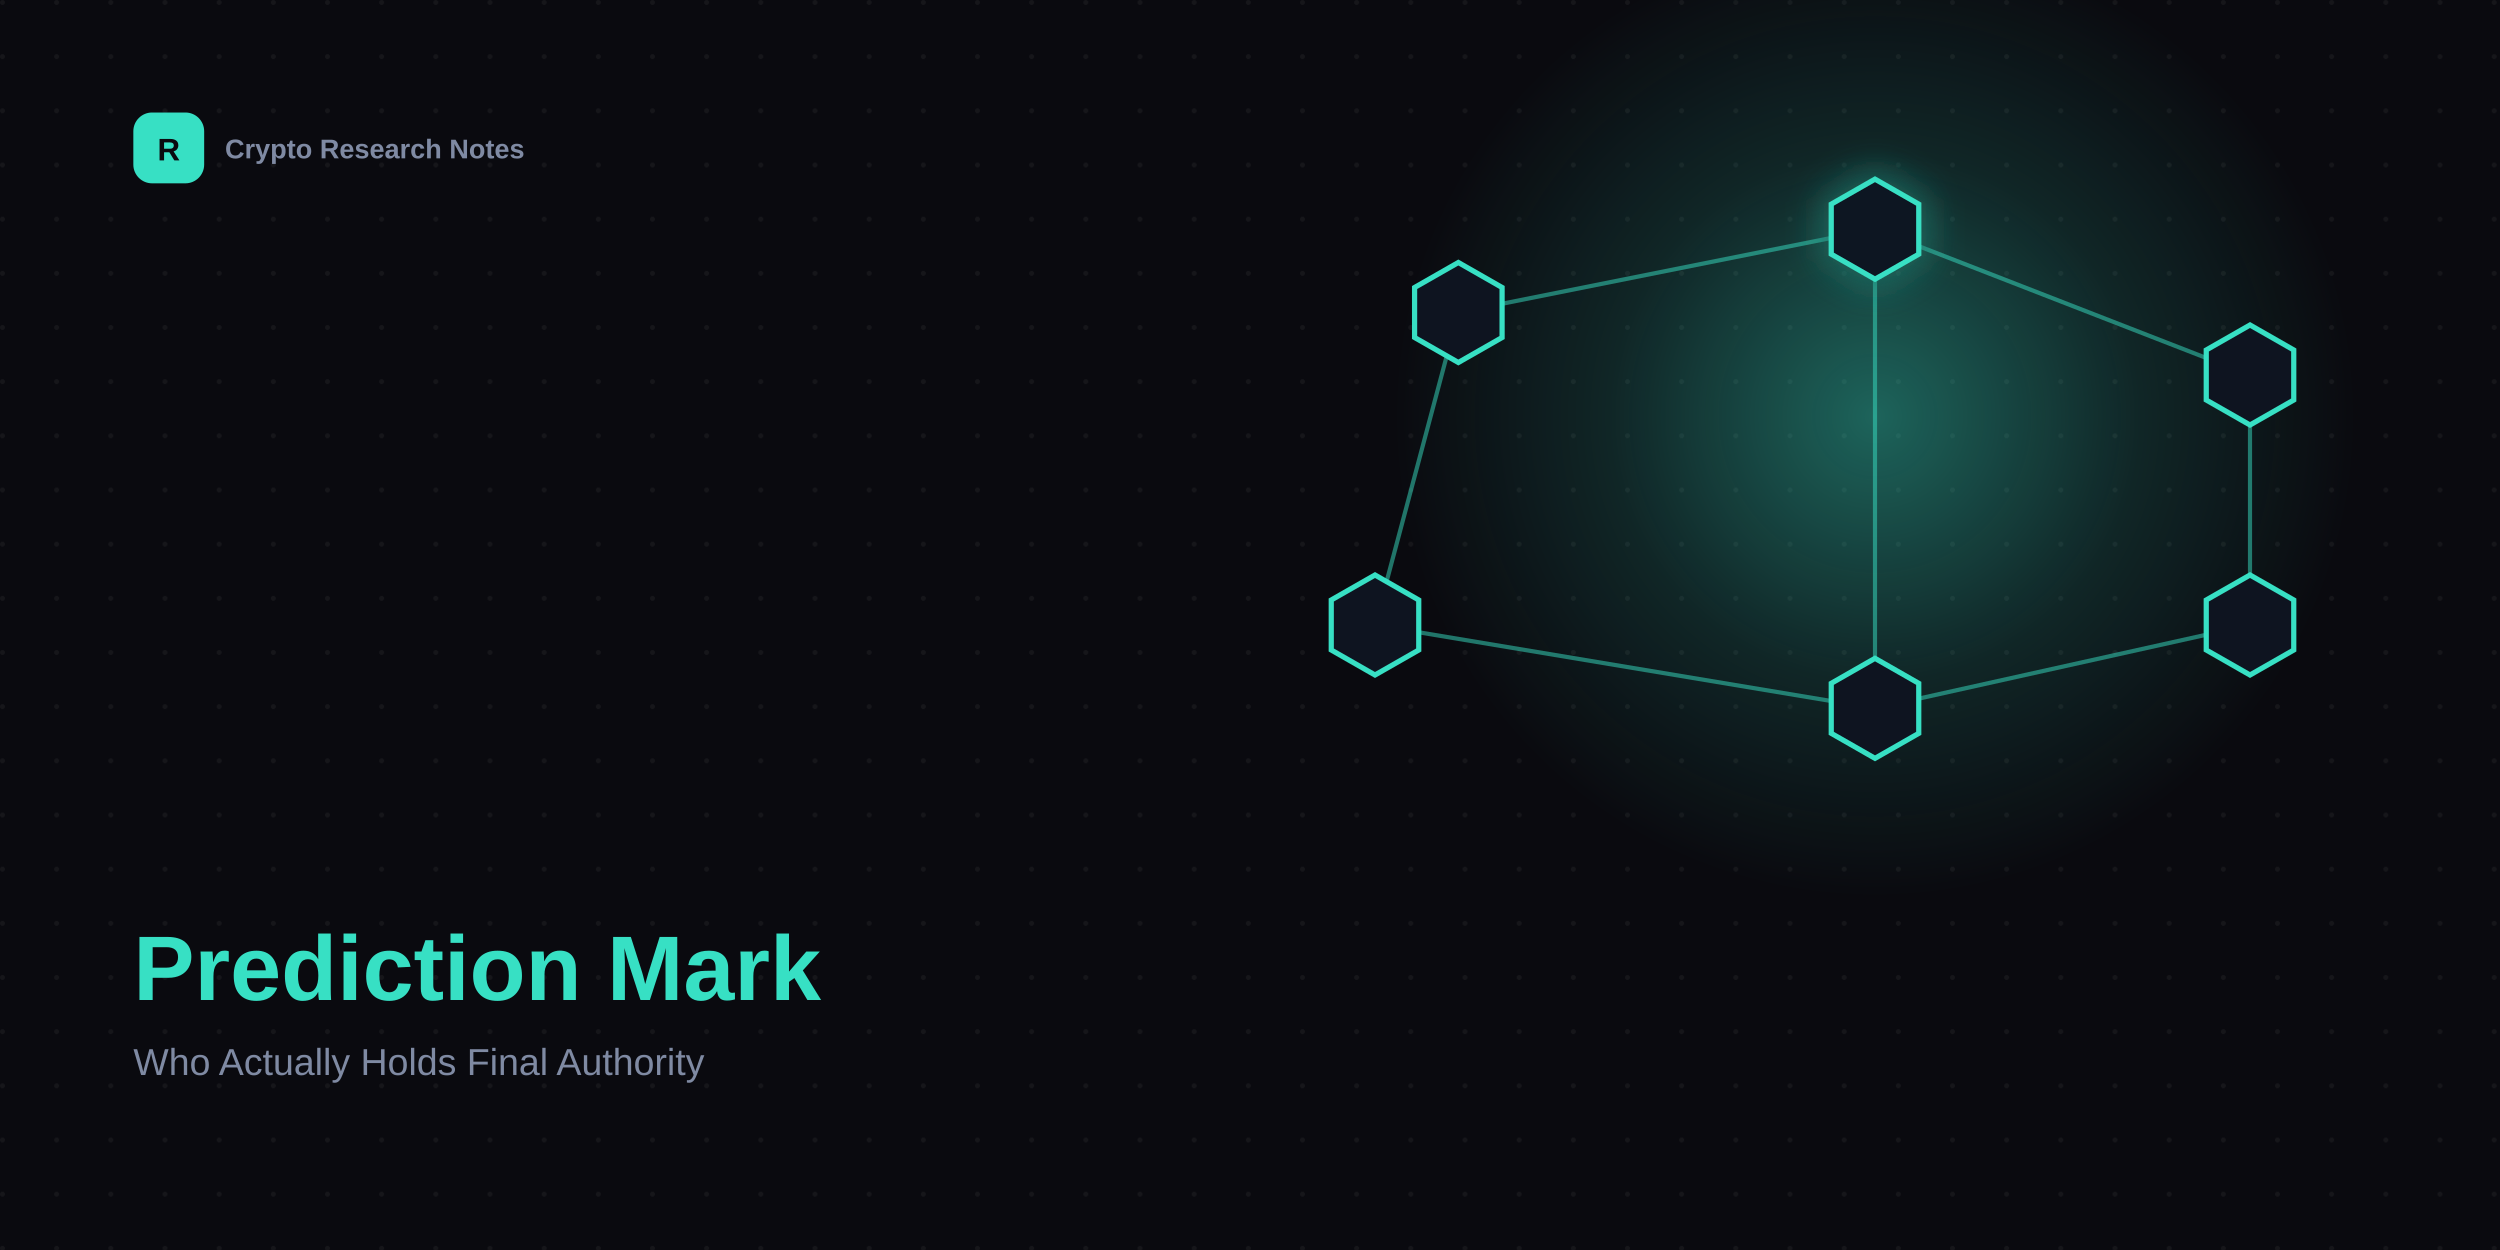
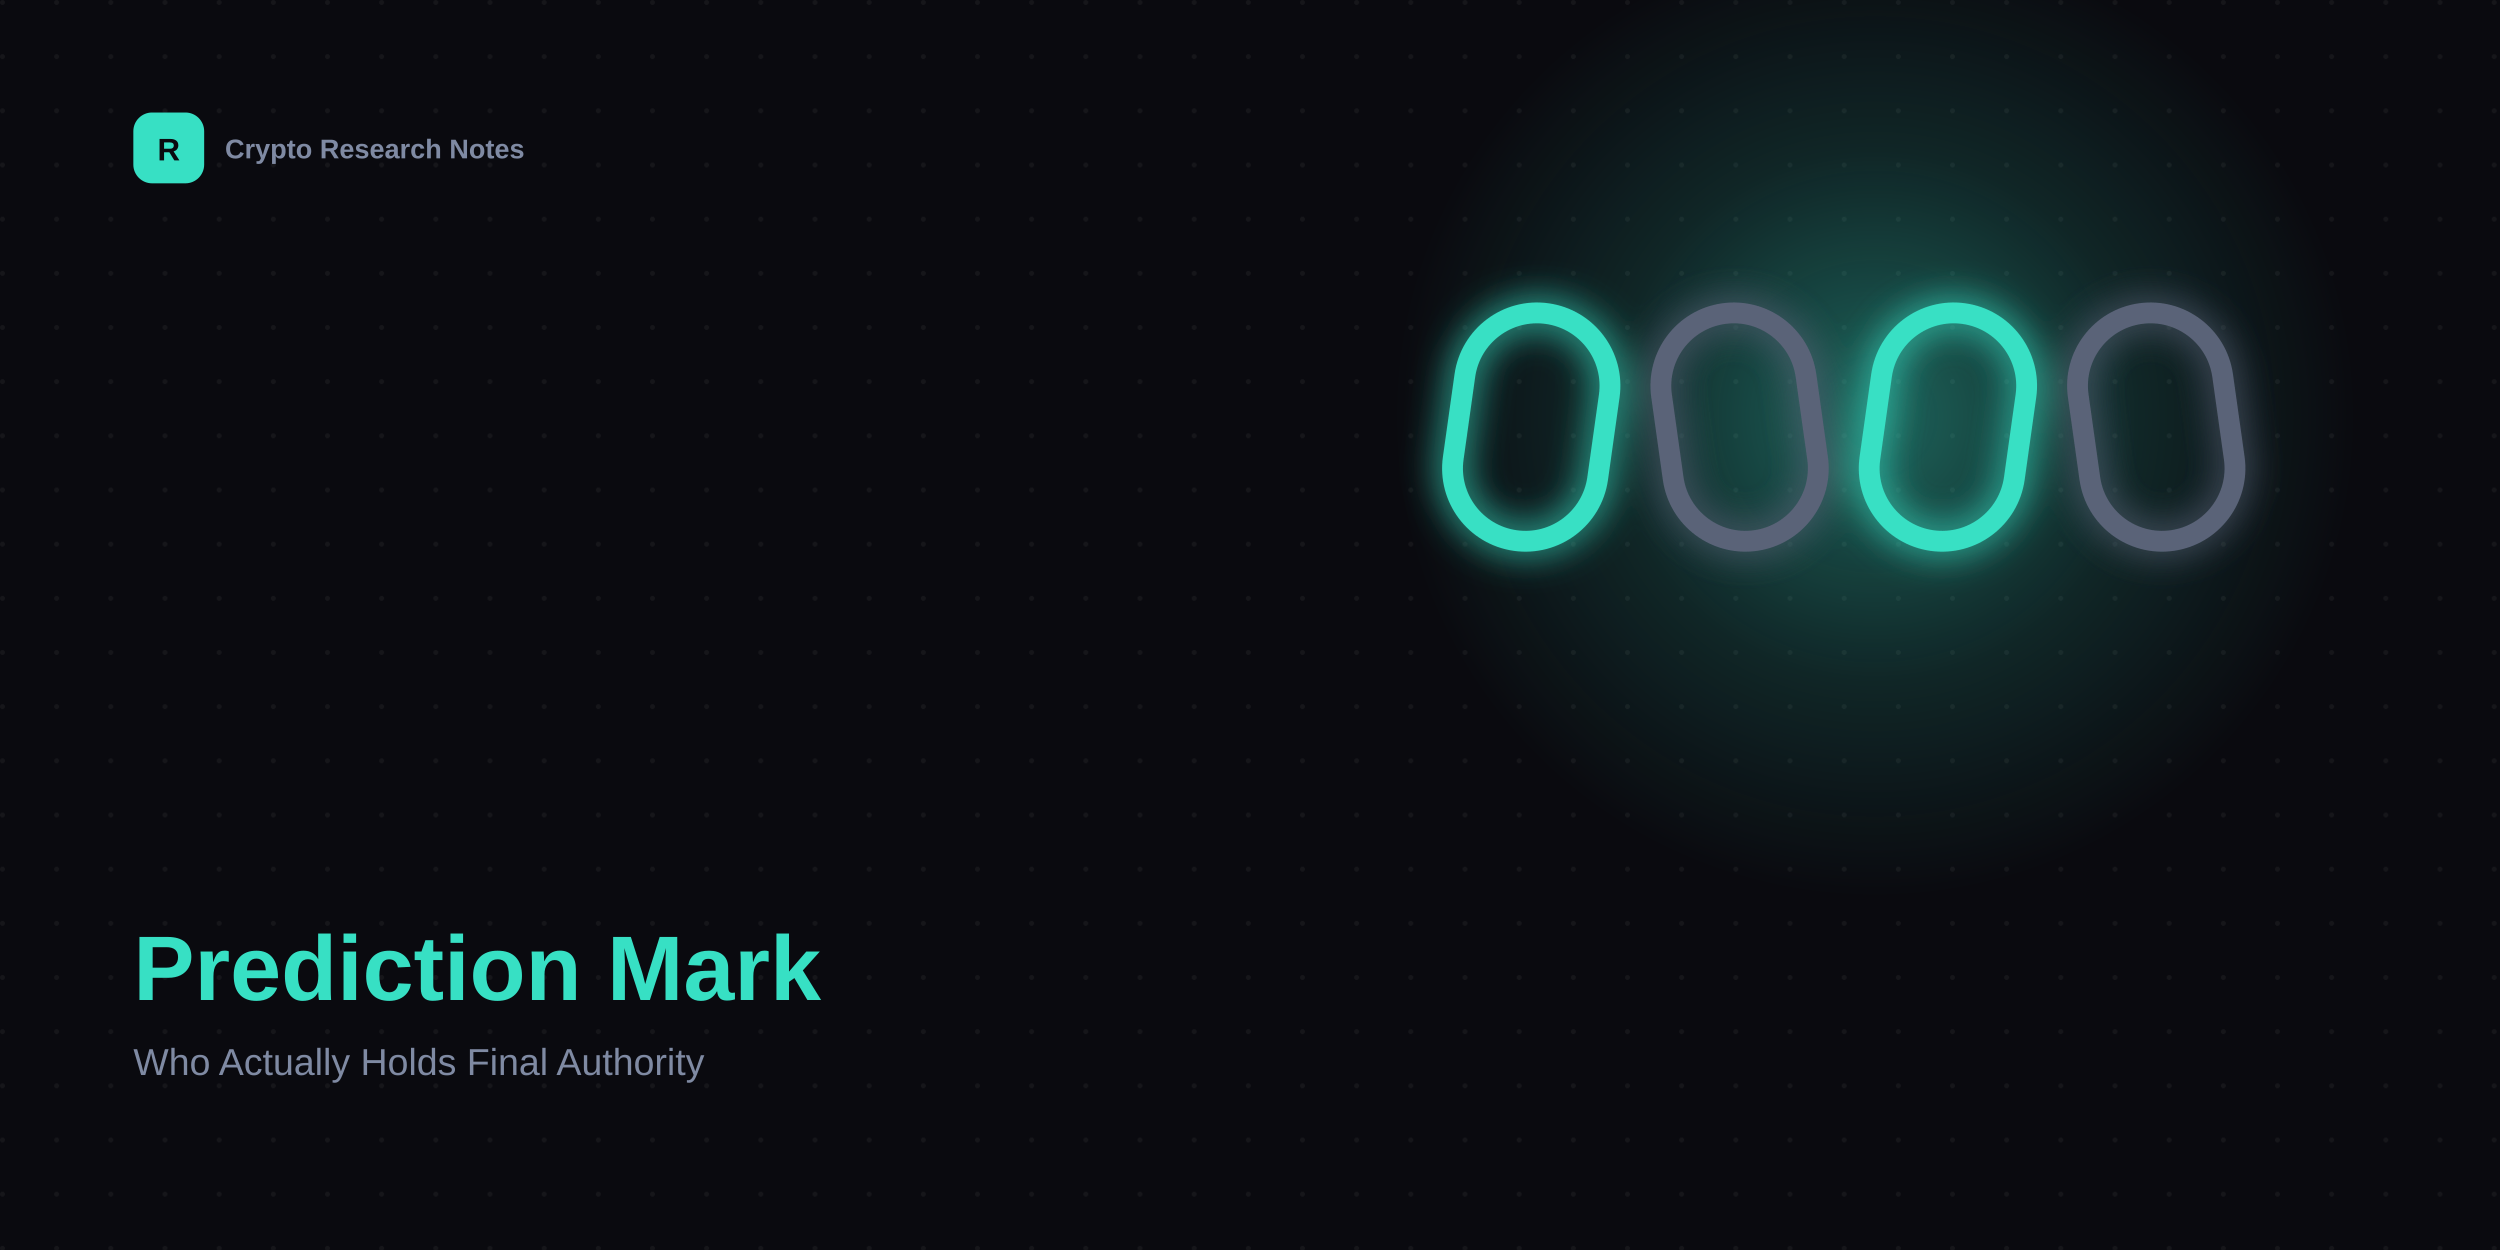
<svg xmlns="http://www.w3.org/2000/svg" viewBox="0 0 1200 600" role="img" aria-label="Prediction Mark：Who Actually Holds Final Authority 主题配图">
  <defs>
    <radialGradient id="glowpredictionen" cx="50%" cy="50%" r="50%">
      <stop offset="0%" stop-color="#37e0c4" stop-opacity="0.42" />
      <stop offset="55%" stop-color="#37e0c4" stop-opacity="0.13" />
      <stop offset="100%" stop-color="#37e0c4" stop-opacity="0" />
    </radialGradient>
    <linearGradient id="barpredictionen" x1="0" y1="1" x2="0" y2="0">
      <stop offset="0%" stop-color="#2fb6e0" stop-opacity="0.95" />
      <stop offset="100%" stop-color="#37e0c4" stop-opacity="0.95" />
    </linearGradient>
    <filter id="softpredictionen" x="-80%" y="-80%" width="260%" height="260%">
      <feGaussianBlur stdDeviation="9" result="b" />
      <feMerge>
        <feMergeNode in="b" />
        <feMergeNode in="SourceGraphic" />
      </feMerge>
    </filter>
    <pattern id="dotspredictionen" width="26" height="26" patternUnits="userSpaceOnUse">
      <circle cx="1.2" cy="1.2" r="1.2" fill="#ffffff" fill-opacity="0.05" />
    </pattern>
  </defs>
  <rect width="1200" height="600" fill="#0a0a0f" />
  <rect width="1200" height="600" fill="url(#dotspredictionen)" />
  <g transform="translate(64,54)">
    <rect x="0" y="0" width="34" height="34" rx="9" fill="#37e0c4" />
    <text x="17" y="23" font-family="'Segoe UI',Arial,sans-serif" font-size="15" font-weight="700" fill="#0a0a0f" text-anchor="middle">R</text>
    <text x="44" y="22" font-family="'Segoe UI',Arial,sans-serif" font-size="13" font-weight="600" fill="#7f8aa3">Crypto Research Notes</text>
  </g>
  <circle cx="900" cy="200" r="230" fill="url(#glowpredictionen)" />
-   <g>
-     <line x1="700" y1="150" x2="900" y2="110" stroke="#37e0c4" stroke-width="2" opacity="0.5" />
-     <line x1="900" y1="110" x2="1080" y2="180" stroke="#37e0c4" stroke-width="2" opacity="0.5" />
-     <line x1="700" y1="150" x2="660" y2="300" stroke="#37e0c4" stroke-width="2" opacity="0.5" />
-     <line x1="900" y1="110" x2="900" y2="340" stroke="#37e0c4" stroke-width="2" opacity="0.5" />
-     <line x1="1080" y1="180" x2="1080" y2="300" stroke="#37e0c4" stroke-width="2" opacity="0.5" />
-     <line x1="660" y1="300" x2="900" y2="340" stroke="#37e0c4" stroke-width="2" opacity="0.5" />
-     <line x1="900" y1="340" x2="1080" y2="300" stroke="#37e0c4" stroke-width="2" opacity="0.5" />
-     <g transform="translate(700,150)">
-       <polygon points="0,-24 21,-12 21,12 0,24 -21,12 -21,-12" fill="#0e1420" stroke="#37e0c4" stroke-width="2.5" />
-     </g>
-     <g transform="translate(900,110)">
-       <polygon points="0,-24 21,-12 21,12 0,24 -21,12 -21,-12" fill="#0e1420" stroke="#37e0c4" stroke-width="2.5" filter="url(#softpredictionen)" />
-     </g>
-     <g transform="translate(1080,180)">
-       <polygon points="0,-24 21,-12 21,12 0,24 -21,12 -21,-12" fill="#0e1420" stroke="#37e0c4" stroke-width="2.5" />
-     </g>
-     <g transform="translate(660,300)">
-       <polygon points="0,-24 21,-12 21,12 0,24 -21,12 -21,-12" fill="#0e1420" stroke="#37e0c4" stroke-width="2.5" />
-     </g>
-     <g transform="translate(900,340)">
-       <polygon points="0,-24 21,-12 21,12 0,24 -21,12 -21,-12" fill="#0e1420" stroke="#37e0c4" stroke-width="2.5" />
-     </g>
-     <g transform="translate(1080,300)">
-       <polygon points="0,-24 21,-12 21,12 0,24 -21,12 -21,-12" fill="#0e1420" stroke="#37e0c4" stroke-width="2.5" />
-     </g>
+   <g filter="url(#softpredictionen)">
+     <rect x="700" y="150" width="70" height="110" rx="35" fill="none" stroke="#37e0c4" stroke-width="10" transform="rotate(8 735 205)" />
+     <rect x="800" y="150" width="70" height="110" rx="35" fill="none" stroke="#5a6478" stroke-width="10" transform="rotate(-8 835 205)" />
+     <rect x="900" y="150" width="70" height="110" rx="35" fill="none" stroke="#37e0c4" stroke-width="10" transform="rotate(8 935 205)" />
+     <rect x="1000" y="150" width="70" height="110" rx="35" fill="none" stroke="#5a6478" stroke-width="10" transform="rotate(-8 1035 205)" />
  </g>
  <g font-family="'Segoe UI',Arial,sans-serif" font-weight="800">
    <text font-size="44" fill="#37e0c4">
      <tspan x="64" y="480">Prediction Mark</tspan>
    </text>
  </g>
  <text x="64" y="516" font-family="'Segoe UI',Arial,sans-serif" font-size="18" fill="#7f8aa3">Who Actually Holds Final Authority</text>
</svg>
